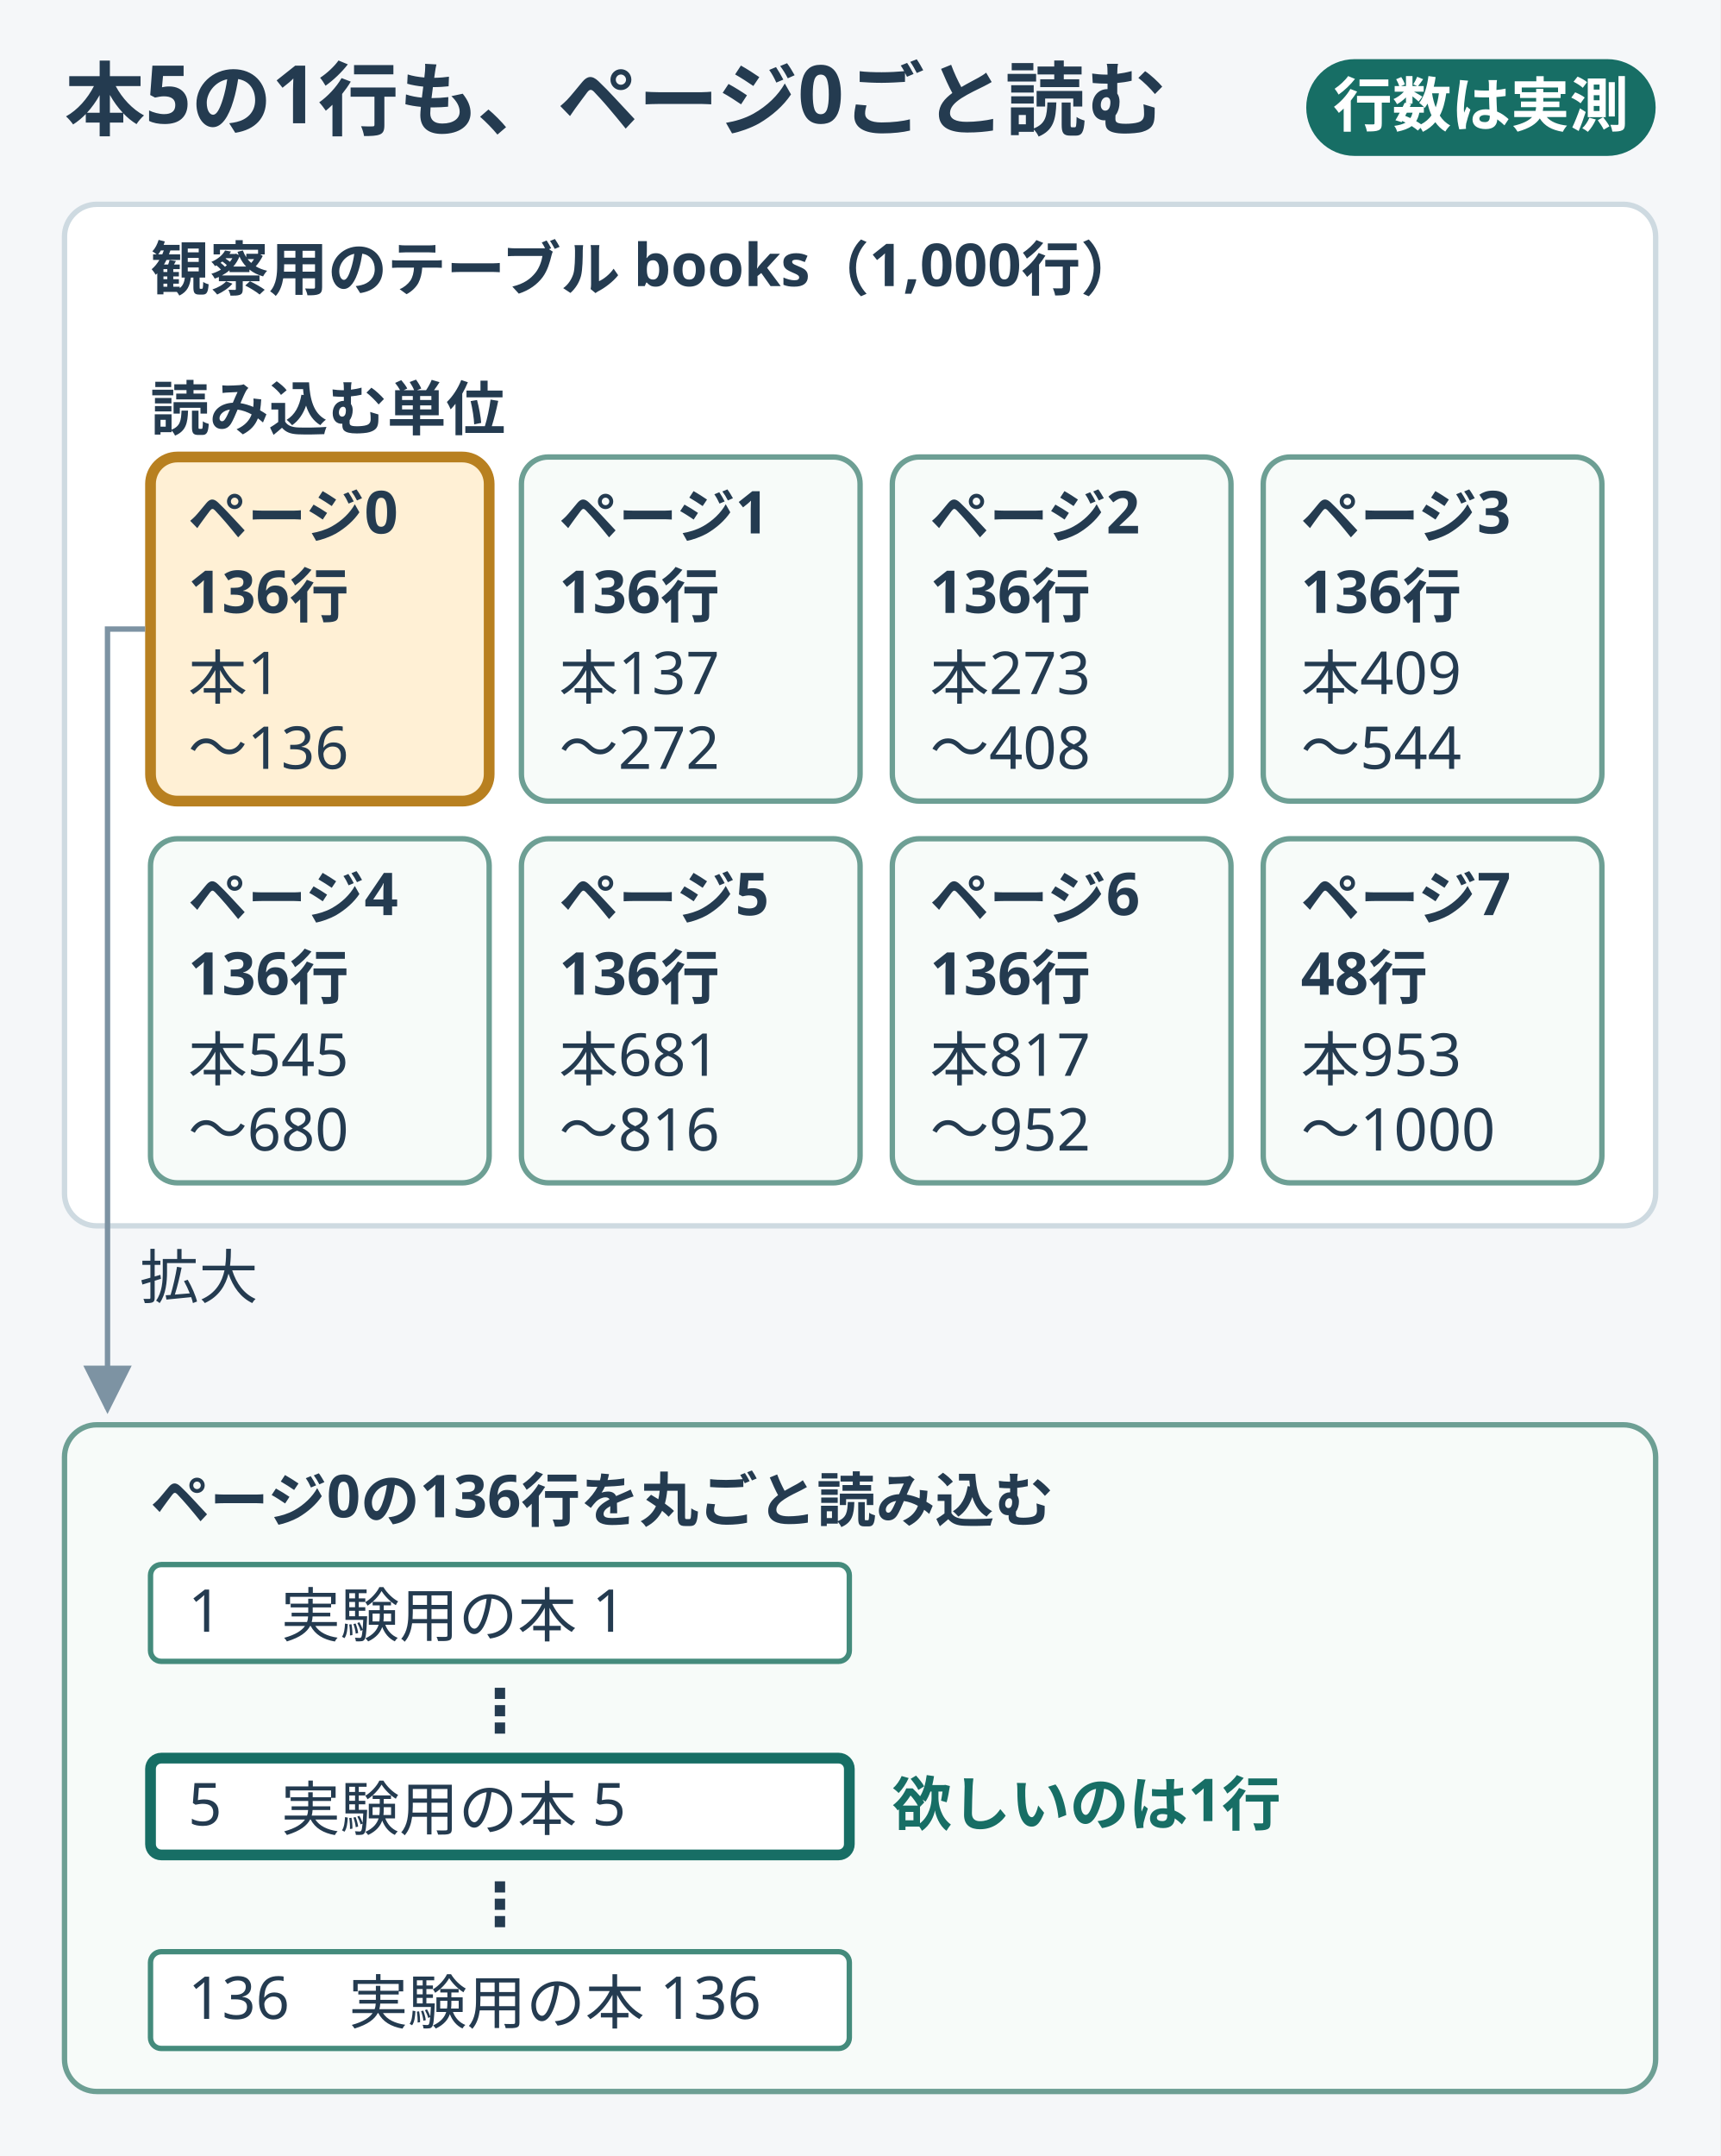
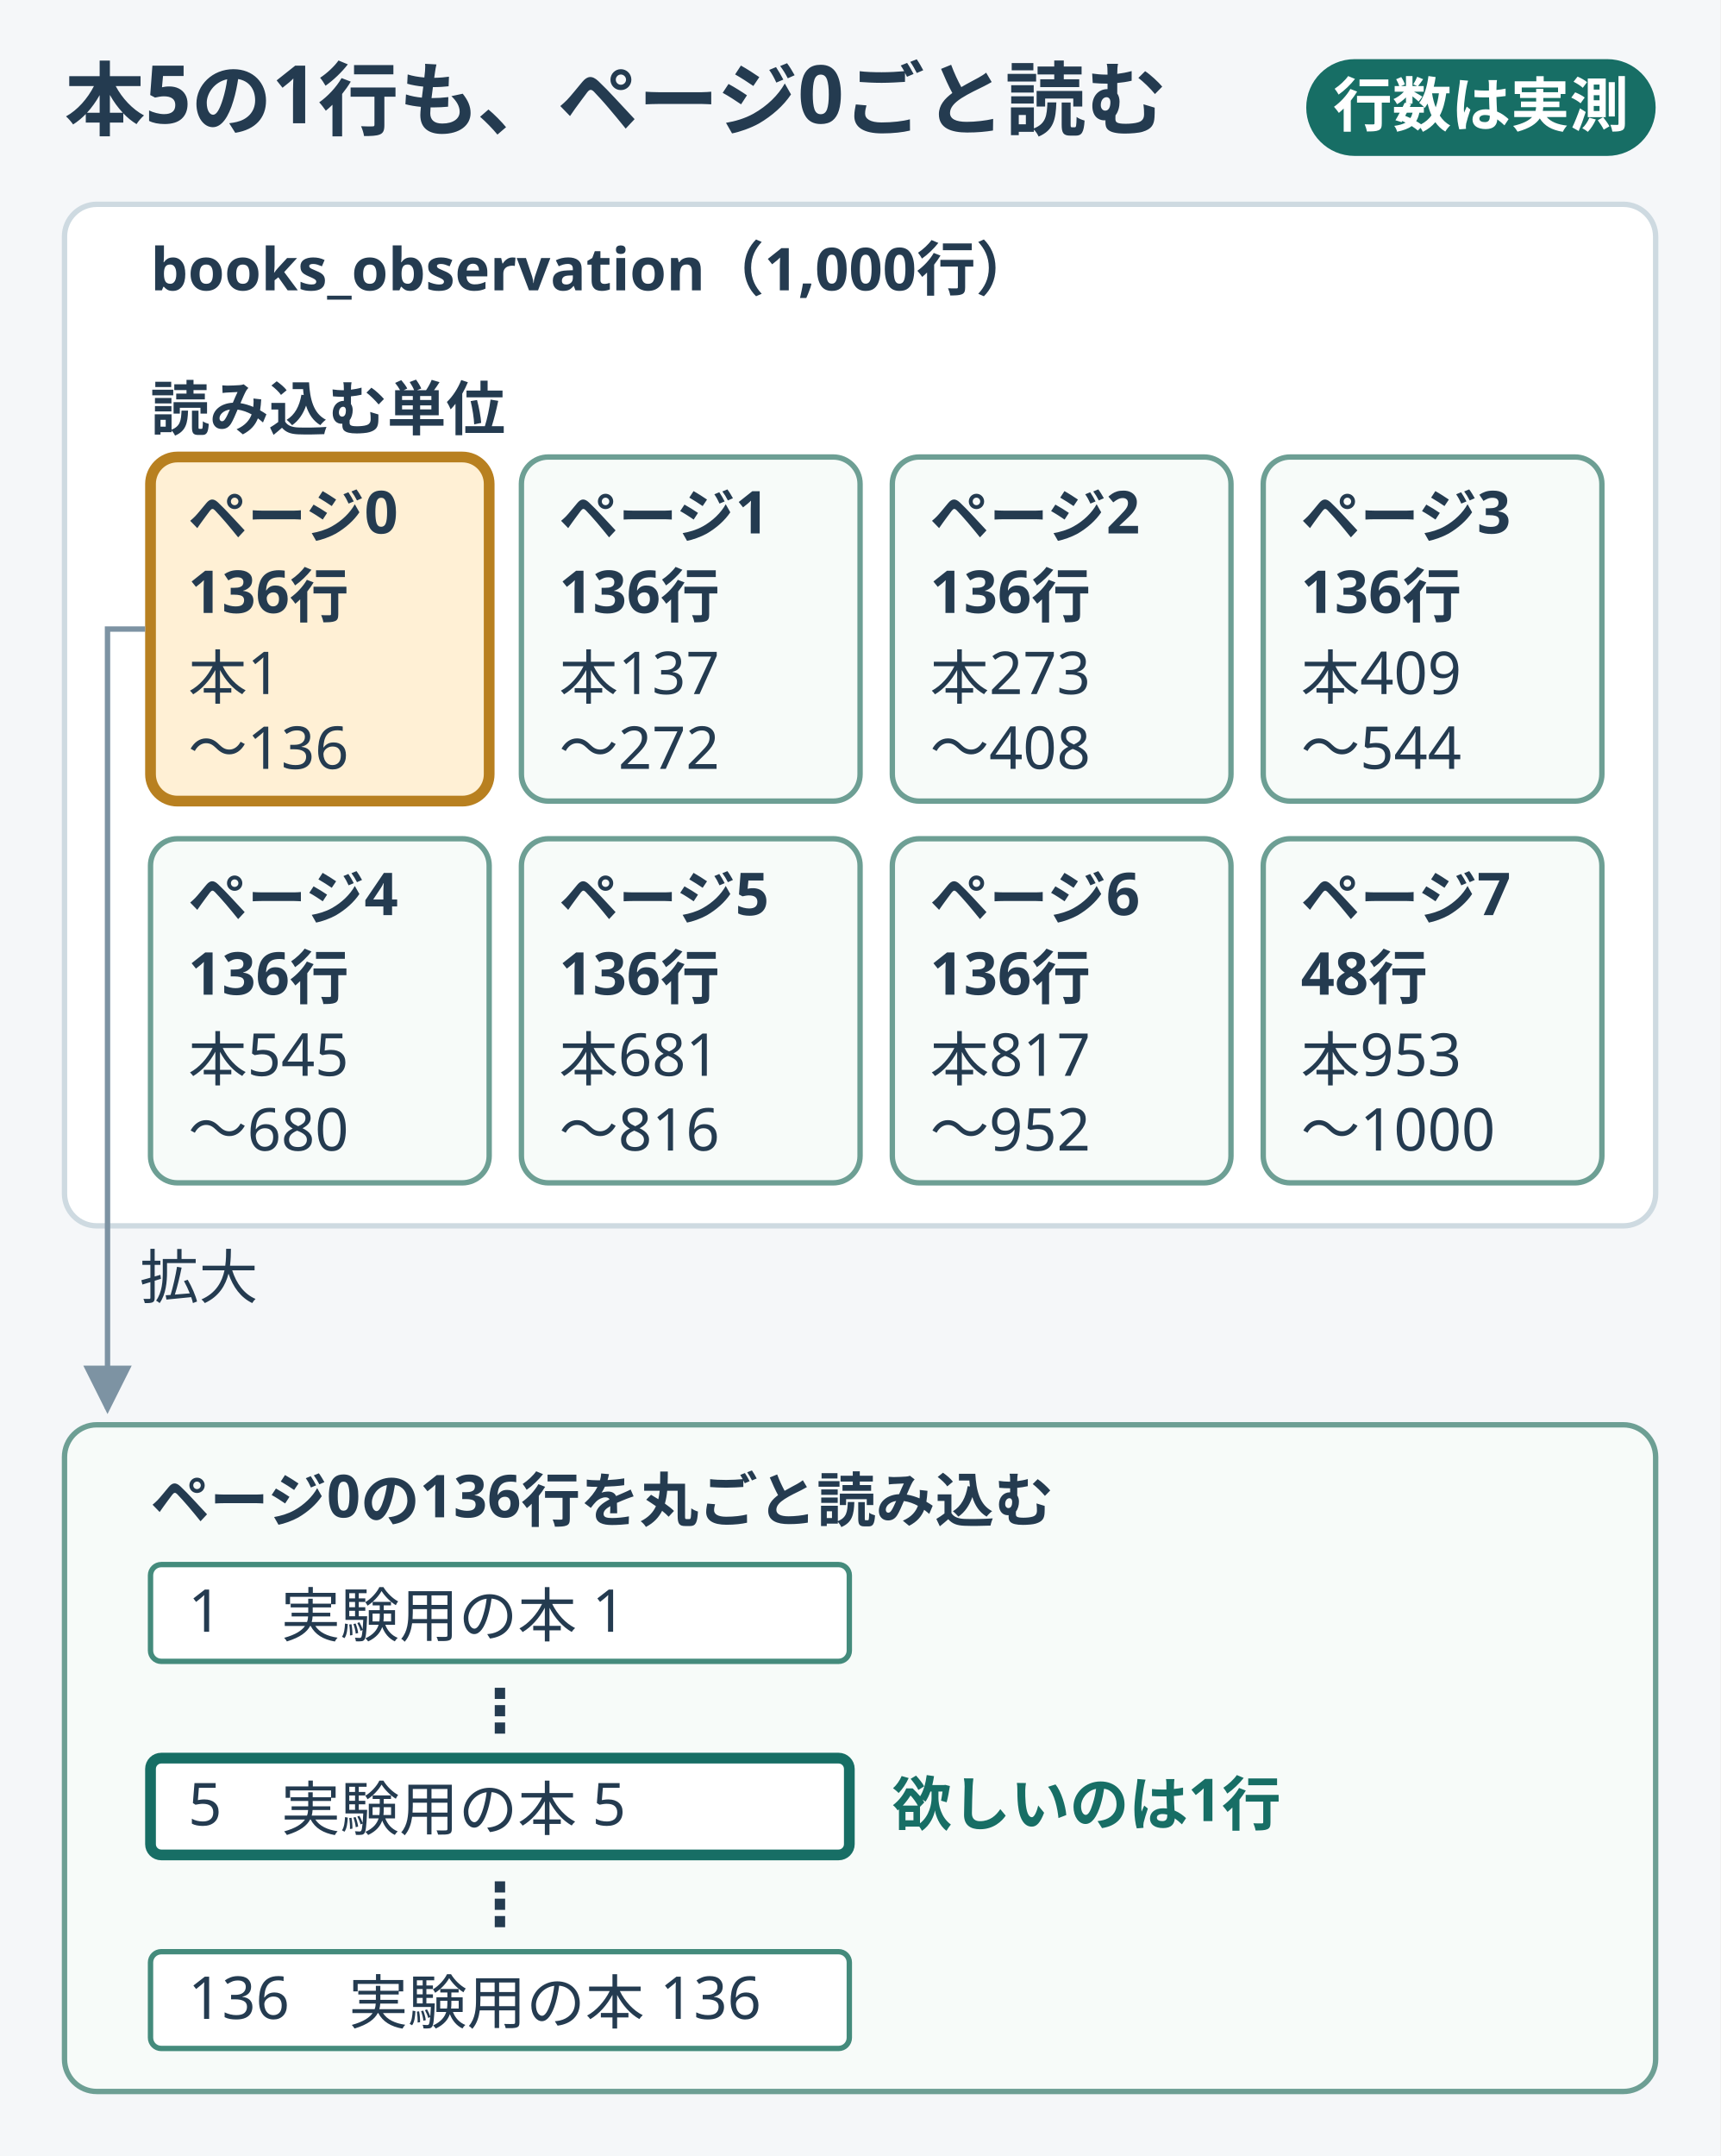
<svg xmlns="http://www.w3.org/2000/svg" width="640" height="802" viewBox="0 0 640 802" role="img" aria-labelledby="title">
  <defs>
    <marker id="flow" markerWidth="10" markerHeight="10" refX="9" refY="5" orient="auto">
      <path d="M0 0L10 5L0 10z" fill="#277b74" />
    </marker>
    <marker id="req" markerWidth="10" markerHeight="10" refX="9" refY="5" orient="auto">
      <path d="M0 0L10 5L0 10" fill="none" stroke="#945e11" stroke-width="2" />
    </marker>
    <marker id="ref" markerWidth="9" markerHeight="9" refX="8" refY="4.5" orient="auto">
      <path d="M0 0L9 4.5L0 9z" fill="#7d93a3" />
    </marker>
  </defs>
  <style>
text{font-family:"Hiragino Sans","Noto Sans JP",sans-serif;font-size:24px;fill:#243b50}
.h{font-size:30px;font-weight:700}.b{font-weight:700}.s{font-size:22px}.m{font-size:22px;fill:#566c7b}
.mono{font-family:ui-monospace,Menlo,monospace;font-size:22px}.tag{font-size:22px;font-weight:700;fill:#fff}
.teal{fill:#176e65}.brown{fill:#945e11}.real{fill:#176e65}
.panel{fill:#fff;stroke:#cedae1;stroke-width:2}.node{fill:#ecf2f8;stroke:#56738a;stroke-width:2}
.row{fill:#fff;stroke:#448b7c;stroke-width:2}.match{fill:#fff;stroke:#176e65;stroke-width:4}
.page{fill:#f7fbf9;stroke:#6d9f94;stroke-width:2}.ipage{fill:#f4f6f8;stroke:#6b7f8e;stroke-width:2}
.band{fill:#d5dde3;stroke:#92a7b5;stroke-width:2}.skip{fill:none;stroke:#b5c2cc;stroke-width:2;stroke-dasharray:6 5}
.hot{fill:#fff0d5;stroke:#b88020;stroke-width:4}.ghost{fill:#f5f7f9;stroke:#b5c2cc;stroke-width:2;stroke-dasharray:6 5}
.flow{fill:none;stroke:#277b74;stroke-width:3;marker-end:url(#flow)}.req{fill:none;stroke:#945e11;stroke-width:3;stroke-dasharray:8 6;marker-end:url(#req)}
.ref{fill:none;stroke:#7d93a3;stroke-width:2;marker-end:url(#ref)}.step{fill:#fff;stroke:#243b50;stroke-width:2.5}
.spine{fill:#e9f3f4;stroke:#243b50;stroke-width:1.5}
  </style>
  <rect width="640" height="802" fill="#f5f7f9" />
  <text x="24" y="48" class="h">本5の1行も、ページ0ごと読む</text>
  <rect x="486" y="22" width="130" height="36" rx="18" class="real" />
  <text x="551" y="47" text-anchor="middle" class="tag">行数は実測</text>
  <g id="table">
    <rect x="24" y="76" width="592" height="380" rx="12" class="panel" />
-     <text x="56" y="108" class="s b">観察用のテーブル books（1,000行）</text>
+     <text x="56" y="108" class="s b">books_observation（1,000行）</text>
    <text x="56" y="160" class="s b">読み込む単位</text>
    <rect x="56" y="170" width="126" height="128" rx="10" class="hot" />
    <text x="70" y="200" class="s b">ページ0</text>
    <text x="70" y="228" class="s b">136行</text>
    <text x="70" y="260" class="s">本1</text>
    <text x="70" y="286" class="s">〜136</text>
    <rect x="194" y="170" width="126" height="128" rx="10" class="page" />
    <text x="208" y="200" class="s b">ページ1</text>
    <text x="208" y="228" class="s b">136行</text>
    <text x="208" y="260" class="s">本137</text>
    <text x="208" y="286" class="s">〜272</text>
    <rect x="332" y="170" width="126" height="128" rx="10" class="page" />
    <text x="346" y="200" class="s b">ページ2</text>
    <text x="346" y="228" class="s b">136行</text>
    <text x="346" y="260" class="s">本273</text>
    <text x="346" y="286" class="s">〜408</text>
    <rect x="470" y="170" width="126" height="128" rx="10" class="page" />
    <text x="484" y="200" class="s b">ページ3</text>
    <text x="484" y="228" class="s b">136行</text>
    <text x="484" y="260" class="s">本409</text>
    <text x="484" y="286" class="s">〜544</text>
    <rect x="56" y="312" width="126" height="128" rx="10" class="page" />
    <text x="70" y="342" class="s b">ページ4</text>
    <text x="70" y="370" class="s b">136行</text>
    <text x="70" y="402" class="s">本545</text>
    <text x="70" y="428" class="s">〜680</text>
    <rect x="194" y="312" width="126" height="128" rx="10" class="page" />
    <text x="208" y="342" class="s b">ページ5</text>
    <text x="208" y="370" class="s b">136行</text>
    <text x="208" y="402" class="s">本681</text>
    <text x="208" y="428" class="s">〜816</text>
    <rect x="332" y="312" width="126" height="128" rx="10" class="page" />
    <text x="346" y="342" class="s b">ページ6</text>
    <text x="346" y="370" class="s b">136行</text>
    <text x="346" y="402" class="s">本817</text>
    <text x="346" y="428" class="s">〜952</text>
    <rect x="470" y="312" width="126" height="128" rx="10" class="page" />
    <text x="484" y="342" class="s b">ページ7</text>
    <text x="484" y="370" class="s b">48行</text>
    <text x="484" y="402" class="s">本953</text>
    <text x="484" y="428" class="s">〜1000</text>
  </g>
  <g id="zoom">
    <rect x="24" y="530" width="592" height="248" rx="12" class="page" />
    <text x="56" y="566" class="s b">ページ0の136行を丸ごと読み込む</text>
    <rect x="56" y="582" width="260" height="36" rx="4" class="row" />
    <text x="70" y="607" class="s">1　実験用の本 1</text>
    <text x="186" y="644" text-anchor="middle" class="s b">⋮</text>
    <rect x="56" y="654" width="260" height="36" rx="4" class="match" />
    <text x="70" y="679" class="s">5　実験用の本 5</text>
    <text x="332" y="679" class="s b teal">欲しいのは1行</text>
    <text x="186" y="716" text-anchor="middle" class="s b">⋮</text>
    <rect x="56" y="726" width="260" height="36" rx="4" class="row" />
    <text x="70" y="751" class="s">136　実験用の本 136</text>
  </g>
  <g id="zoom-link">
    <path d="M54 234 H40 V524" class="ref" />
    <text x="52" y="483" class="s">拡大</text>
  </g>
</svg>
